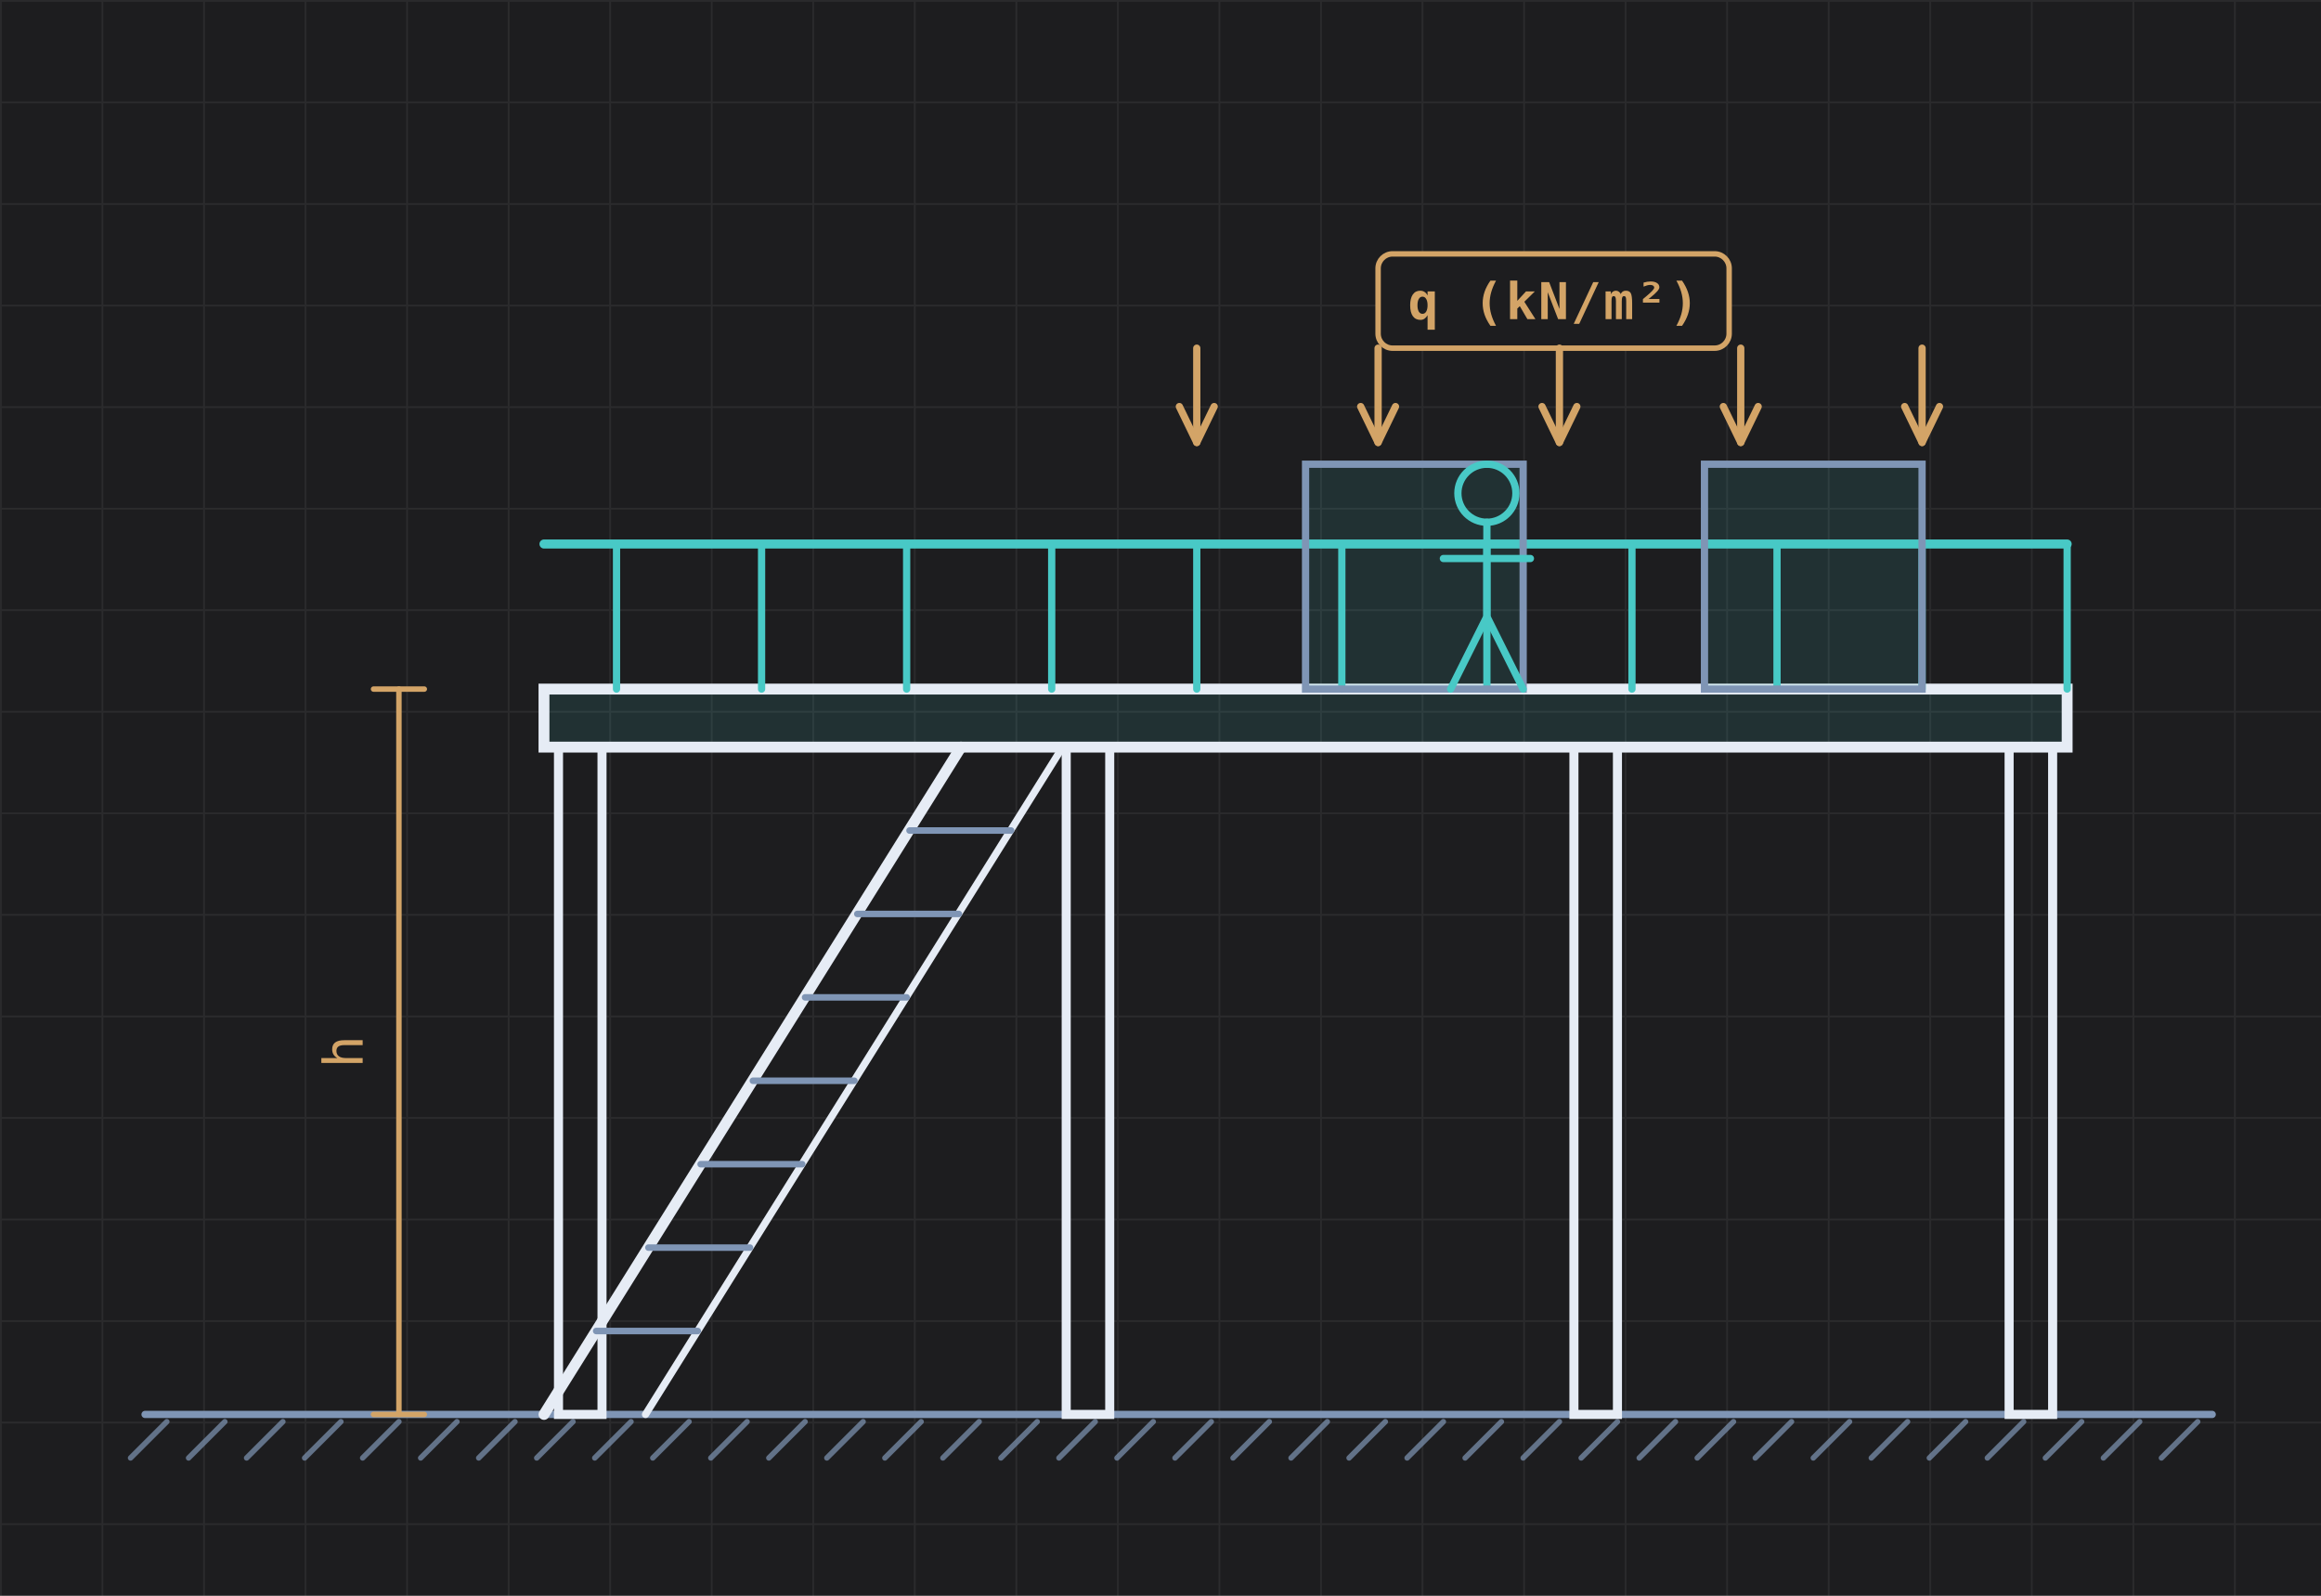
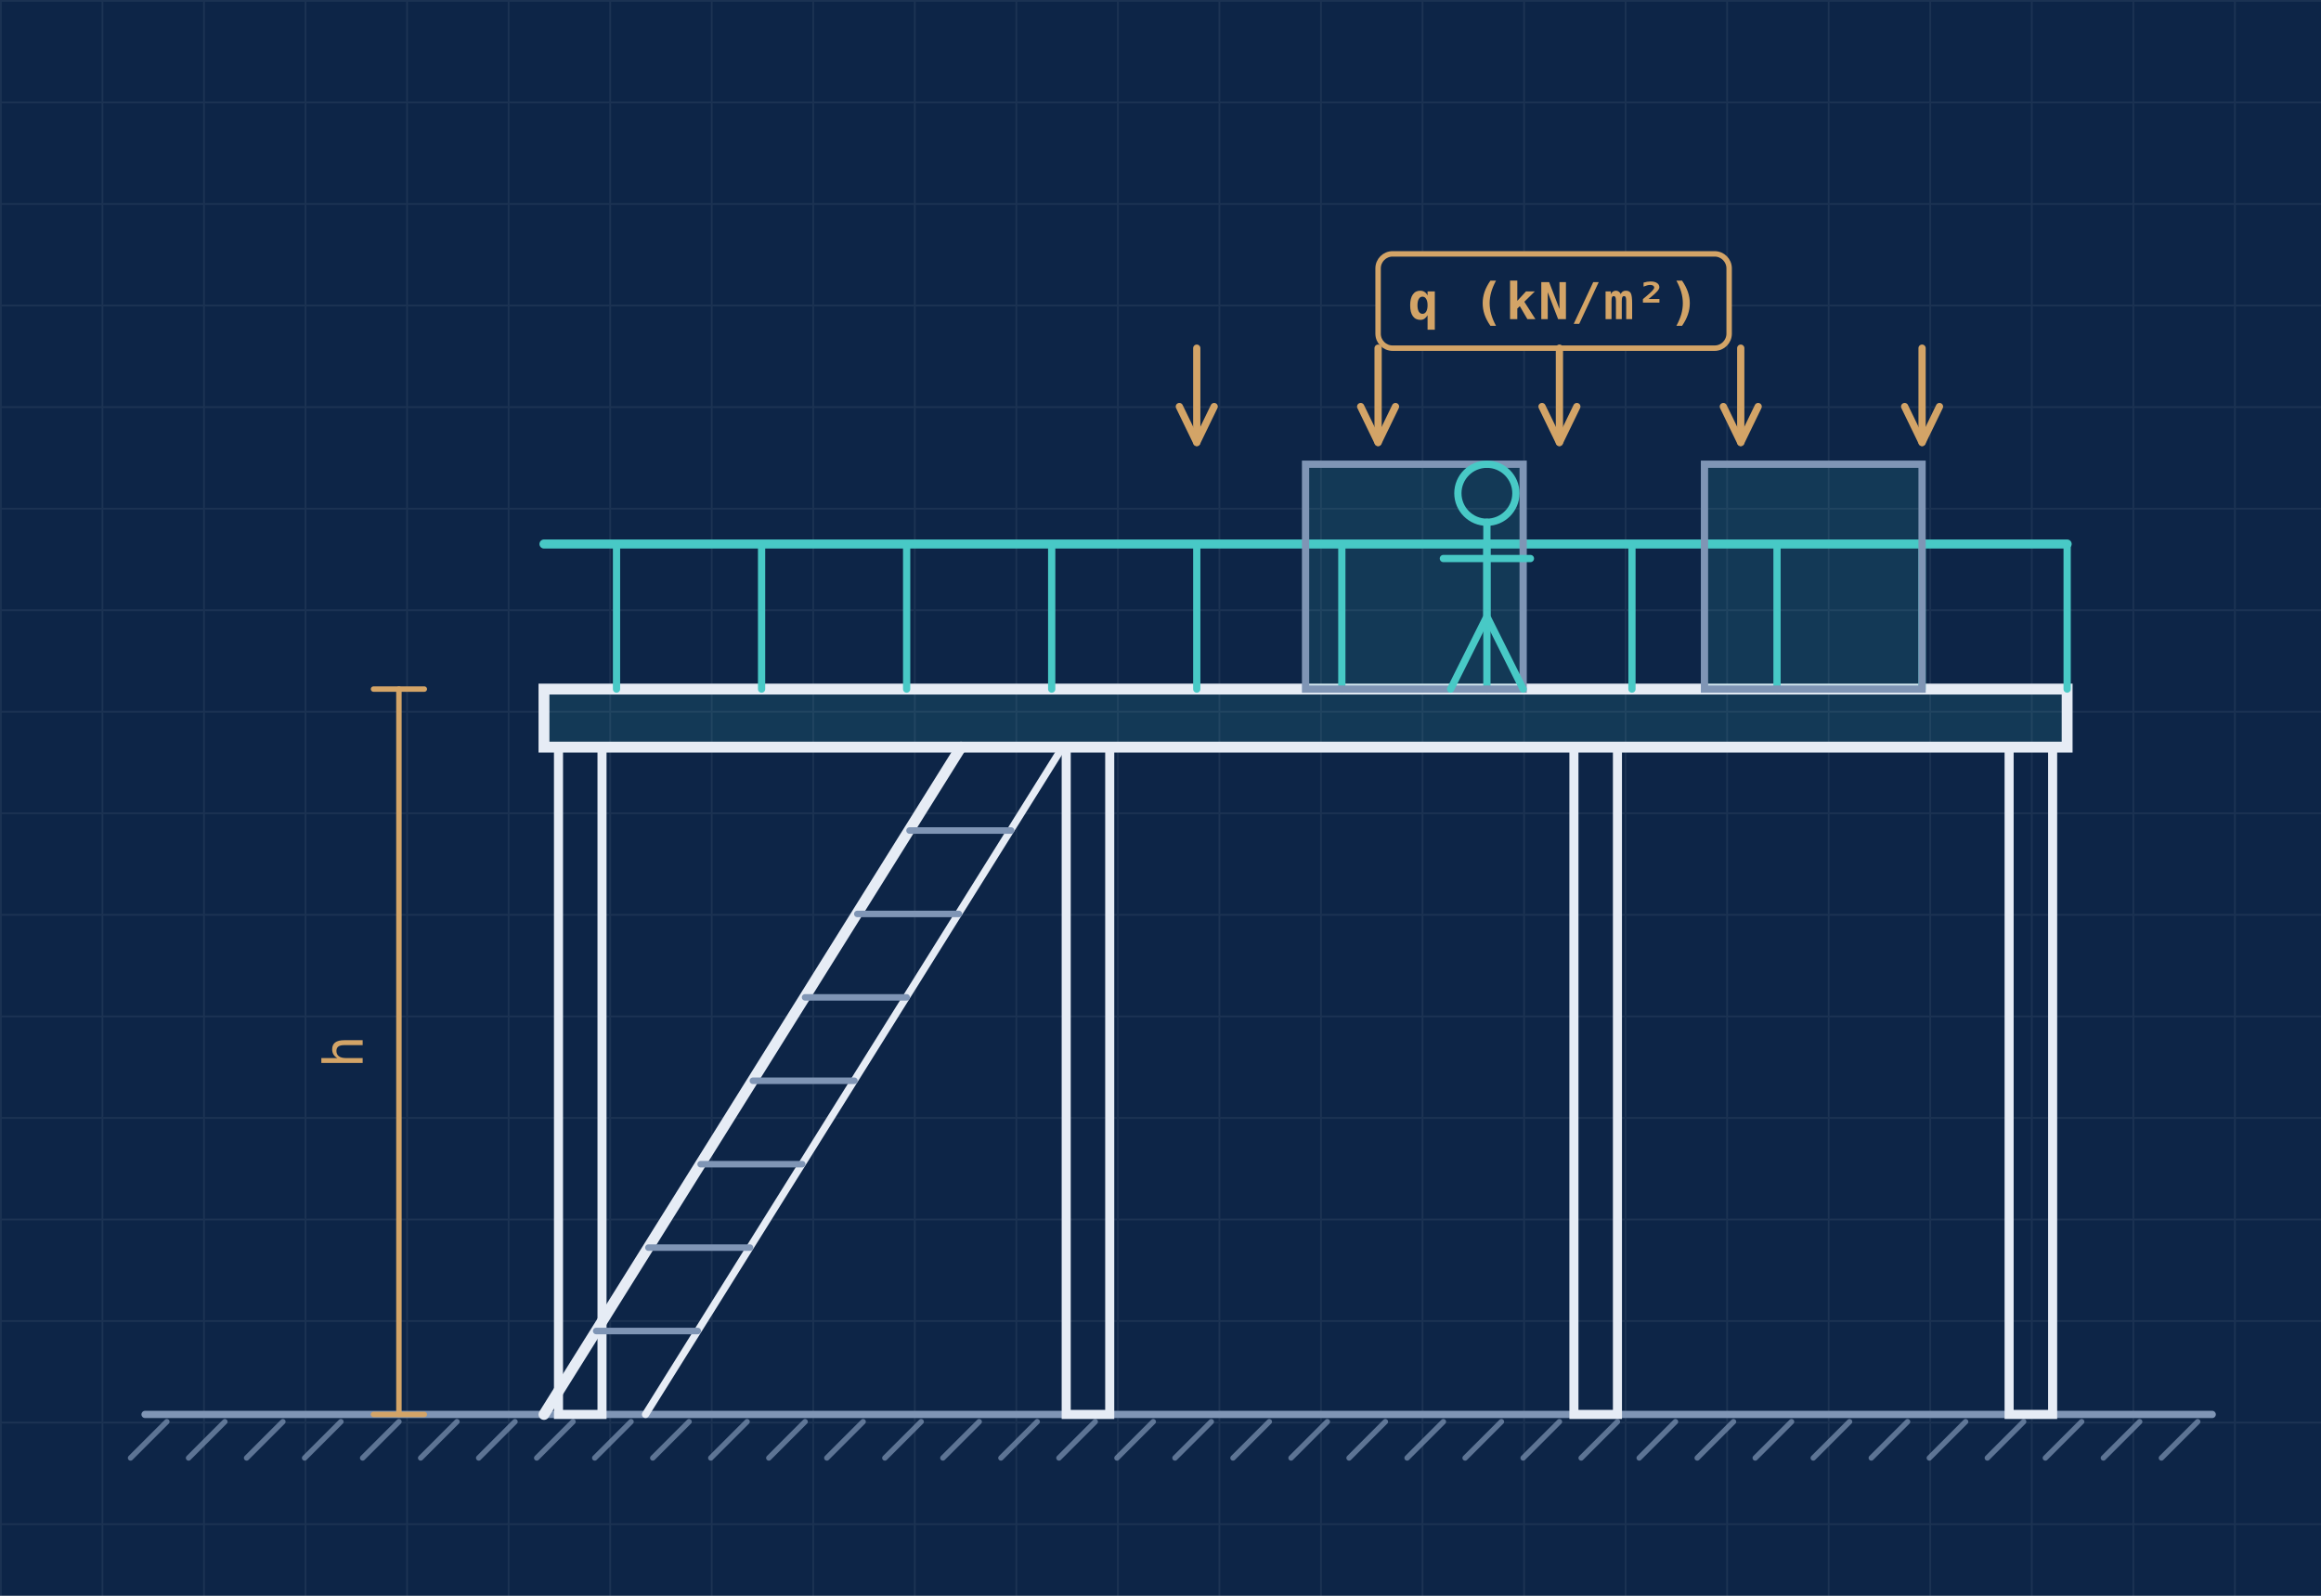
<svg xmlns="http://www.w3.org/2000/svg" viewBox="0 0 640 440" width="640" height="440" role="img" aria-label="Çelik Platform ve Asma Kat Statik Analizi: çelik platform, merdiven ve döşeme yükü çizimi">
  <defs>
    <pattern id="g" width="28" height="28" patternUnits="userSpaceOnUse">
      <path d="M28 0H0V28" fill="none" stroke="#ffffff" stroke-opacity=".06" />
    </pattern>
  </defs>
-   <rect width="640" height="440" fill="#1d1d1f" />
+   <rect width="640" height="440" fill="#0d2547" />
  <rect width="640" height="440" fill="url(#g)" />
  <g transform="translate(0,0)">
    <line x1="40" y1="390" x2="610" y2="390" stroke="#7f95b5" stroke-width="2" opacity="1" stroke-linecap="round" />
    <line x1="46" y1="392" x2="36" y2="402" stroke="#7f95b5" stroke-width="1.5" opacity="0.7" stroke-linecap="round" />
    <line x1="62" y1="392" x2="52" y2="402" stroke="#7f95b5" stroke-width="1.5" opacity="0.7" stroke-linecap="round" />
    <line x1="78" y1="392" x2="68" y2="402" stroke="#7f95b5" stroke-width="1.5" opacity="0.7" stroke-linecap="round" />
    <line x1="94" y1="392" x2="84" y2="402" stroke="#7f95b5" stroke-width="1.5" opacity="0.7" stroke-linecap="round" />
    <line x1="110" y1="392" x2="100" y2="402" stroke="#7f95b5" stroke-width="1.5" opacity="0.7" stroke-linecap="round" />
    <line x1="126" y1="392" x2="116" y2="402" stroke="#7f95b5" stroke-width="1.5" opacity="0.7" stroke-linecap="round" />
    <line x1="142" y1="392" x2="132" y2="402" stroke="#7f95b5" stroke-width="1.5" opacity="0.7" stroke-linecap="round" />
    <line x1="158" y1="392" x2="148" y2="402" stroke="#7f95b5" stroke-width="1.5" opacity="0.7" stroke-linecap="round" />
    <line x1="174" y1="392" x2="164" y2="402" stroke="#7f95b5" stroke-width="1.5" opacity="0.7" stroke-linecap="round" />
    <line x1="190" y1="392" x2="180" y2="402" stroke="#7f95b5" stroke-width="1.5" opacity="0.7" stroke-linecap="round" />
    <line x1="206" y1="392" x2="196" y2="402" stroke="#7f95b5" stroke-width="1.5" opacity="0.7" stroke-linecap="round" />
    <line x1="222" y1="392" x2="212" y2="402" stroke="#7f95b5" stroke-width="1.5" opacity="0.7" stroke-linecap="round" />
    <line x1="238" y1="392" x2="228" y2="402" stroke="#7f95b5" stroke-width="1.5" opacity="0.7" stroke-linecap="round" />
    <line x1="254" y1="392" x2="244" y2="402" stroke="#7f95b5" stroke-width="1.5" opacity="0.7" stroke-linecap="round" />
    <line x1="270" y1="392" x2="260" y2="402" stroke="#7f95b5" stroke-width="1.5" opacity="0.7" stroke-linecap="round" />
    <line x1="286" y1="392" x2="276" y2="402" stroke="#7f95b5" stroke-width="1.5" opacity="0.7" stroke-linecap="round" />
    <line x1="302" y1="392" x2="292" y2="402" stroke="#7f95b5" stroke-width="1.5" opacity="0.7" stroke-linecap="round" />
    <line x1="318" y1="392" x2="308" y2="402" stroke="#7f95b5" stroke-width="1.5" opacity="0.7" stroke-linecap="round" />
    <line x1="334" y1="392" x2="324" y2="402" stroke="#7f95b5" stroke-width="1.5" opacity="0.7" stroke-linecap="round" />
    <line x1="350" y1="392" x2="340" y2="402" stroke="#7f95b5" stroke-width="1.5" opacity="0.7" stroke-linecap="round" />
    <line x1="366" y1="392" x2="356" y2="402" stroke="#7f95b5" stroke-width="1.5" opacity="0.7" stroke-linecap="round" />
    <line x1="382" y1="392" x2="372" y2="402" stroke="#7f95b5" stroke-width="1.5" opacity="0.7" stroke-linecap="round" />
    <line x1="398" y1="392" x2="388" y2="402" stroke="#7f95b5" stroke-width="1.5" opacity="0.7" stroke-linecap="round" />
    <line x1="414" y1="392" x2="404" y2="402" stroke="#7f95b5" stroke-width="1.5" opacity="0.7" stroke-linecap="round" />
    <line x1="430" y1="392" x2="420" y2="402" stroke="#7f95b5" stroke-width="1.5" opacity="0.7" stroke-linecap="round" />
    <line x1="446" y1="392" x2="436" y2="402" stroke="#7f95b5" stroke-width="1.5" opacity="0.7" stroke-linecap="round" />
    <line x1="462" y1="392" x2="452" y2="402" stroke="#7f95b5" stroke-width="1.5" opacity="0.7" stroke-linecap="round" />
    <line x1="478" y1="392" x2="468" y2="402" stroke="#7f95b5" stroke-width="1.5" opacity="0.7" stroke-linecap="round" />
    <line x1="494" y1="392" x2="484" y2="402" stroke="#7f95b5" stroke-width="1.5" opacity="0.7" stroke-linecap="round" />
    <line x1="510" y1="392" x2="500" y2="402" stroke="#7f95b5" stroke-width="1.5" opacity="0.7" stroke-linecap="round" />
    <line x1="526" y1="392" x2="516" y2="402" stroke="#7f95b5" stroke-width="1.5" opacity="0.7" stroke-linecap="round" />
    <line x1="542" y1="392" x2="532" y2="402" stroke="#7f95b5" stroke-width="1.5" opacity="0.7" stroke-linecap="round" />
    <line x1="558" y1="392" x2="548" y2="402" stroke="#7f95b5" stroke-width="1.5" opacity="0.7" stroke-linecap="round" />
    <line x1="574" y1="392" x2="564" y2="402" stroke="#7f95b5" stroke-width="1.5" opacity="0.7" stroke-linecap="round" />
    <line x1="590" y1="392" x2="580" y2="402" stroke="#7f95b5" stroke-width="1.5" opacity="0.7" stroke-linecap="round" />
    <line x1="606" y1="392" x2="596" y2="402" stroke="#7f95b5" stroke-width="1.5" opacity="0.7" stroke-linecap="round" />
    <rect x="150" y="190" width="420" height="16" rx="0" stroke="#e6ecf5" stroke-width="3" fill="#48c9c61f" opacity="1" />
    <rect x="154" y="206" width="12" height="184" rx="0" stroke="#e6ecf5" stroke-width="2.5" fill="none" opacity="1" />
    <rect x="294" y="206" width="12" height="184" rx="0" stroke="#e6ecf5" stroke-width="2.5" fill="none" opacity="1" />
    <rect x="434" y="206" width="12" height="184" rx="0" stroke="#e6ecf5" stroke-width="2.5" fill="none" opacity="1" />
    <rect x="554" y="206" width="12" height="184" rx="0" stroke="#e6ecf5" stroke-width="2.5" fill="none" opacity="1" />
    <line x1="150" y1="150" x2="570" y2="150" stroke="#48c9c6" stroke-width="2.5" opacity="1" stroke-linecap="round" />
    <line x1="170" y1="150" x2="170" y2="190" stroke="#48c9c6" stroke-width="2" opacity="1" stroke-linecap="round" />
    <line x1="210" y1="150" x2="210" y2="190" stroke="#48c9c6" stroke-width="2" opacity="1" stroke-linecap="round" />
    <line x1="250" y1="150" x2="250" y2="190" stroke="#48c9c6" stroke-width="2" opacity="1" stroke-linecap="round" />
    <line x1="290" y1="150" x2="290" y2="190" stroke="#48c9c6" stroke-width="2" opacity="1" stroke-linecap="round" />
    <line x1="330" y1="150" x2="330" y2="190" stroke="#48c9c6" stroke-width="2" opacity="1" stroke-linecap="round" />
    <line x1="370" y1="150" x2="370" y2="190" stroke="#48c9c6" stroke-width="2" opacity="1" stroke-linecap="round" />
    <line x1="410" y1="150" x2="410" y2="190" stroke="#48c9c6" stroke-width="2" opacity="1" stroke-linecap="round" />
    <line x1="450" y1="150" x2="450" y2="190" stroke="#48c9c6" stroke-width="2" opacity="1" stroke-linecap="round" />
    <line x1="490" y1="150" x2="490" y2="190" stroke="#48c9c6" stroke-width="2" opacity="1" stroke-linecap="round" />
    <line x1="530" y1="150" x2="530" y2="190" stroke="#48c9c6" stroke-width="2" opacity="1" stroke-linecap="round" />
    <line x1="570" y1="150" x2="570" y2="190" stroke="#48c9c6" stroke-width="2" opacity="1" stroke-linecap="round" />
    <path d="M150 390 L265 206" stroke="#e6ecf5" stroke-width="3" fill="none" opacity="1" stroke-linecap="round" stroke-linejoin="round" />
    <path d="M178 390 L293 206" stroke="#e6ecf5" stroke-width="2" fill="none" opacity="1" stroke-linecap="round" stroke-linejoin="round" />
    <line x1="164.4" y1="367" x2="192.4" y2="367" stroke="#7f95b5" stroke-width="1.8" opacity="1" stroke-linecap="round" />
    <line x1="178.8" y1="344" x2="206.8" y2="344" stroke="#7f95b5" stroke-width="1.8" opacity="1" stroke-linecap="round" />
    <line x1="193.2" y1="321" x2="221.2" y2="321" stroke="#7f95b5" stroke-width="1.8" opacity="1" stroke-linecap="round" />
    <line x1="207.6" y1="298" x2="235.6" y2="298" stroke="#7f95b5" stroke-width="1.8" opacity="1" stroke-linecap="round" />
    <line x1="222.0" y1="275" x2="250.0" y2="275" stroke="#7f95b5" stroke-width="1.8" opacity="1" stroke-linecap="round" />
    <line x1="236.4" y1="252" x2="264.4" y2="252" stroke="#7f95b5" stroke-width="1.8" opacity="1" stroke-linecap="round" />
    <line x1="250.8" y1="229" x2="278.8" y2="229" stroke="#7f95b5" stroke-width="1.8" opacity="1" stroke-linecap="round" />
    <rect x="360" y="128" width="60" height="62" rx="0" stroke="#7f95b5" stroke-width="2" fill="#48c9c61f" opacity="1" />
    <rect x="470" y="128" width="60" height="62" rx="0" stroke="#7f95b5" stroke-width="2" fill="#48c9c61f" opacity="1" />
    <circle cx="410" cy="136" r="8" stroke="#48c9c6" stroke-width="2" fill="none" opacity="1" />
    <path d="M410 144 v26 m0 0 l-10 20 m10 -20 l10 20 M398 154 h24" stroke="#48c9c6" stroke-width="2" fill="none" opacity="1" stroke-linecap="round" stroke-linejoin="round" />
    <line x1="110" y1="190" x2="110" y2="390" stroke="#d3a467" stroke-width="1.5" opacity="1" stroke-linecap="round" />
    <line x1="103" y1="190" x2="117" y2="190" stroke="#d3a467" stroke-width="1.5" opacity="1" stroke-linecap="round" />
    <line x1="103" y1="390" x2="117" y2="390" stroke="#d3a467" stroke-width="1.5" opacity="1" stroke-linecap="round" />
    <text x="100" y="290.0" font-size="15" fill="#d3a467" text-anchor="middle" font-family="'DejaVu Sans Mono',monospace" transform="rotate(-90 100 290.0)">h</text>
-     <rect x="380" y="70" width="96.8" height="26" rx="4" stroke="#d3a467" stroke-width="1.5" fill="#1d1d1f" opacity="1" />
+     <rect x="380" y="70" width="96.8" height="26" rx="4" stroke="#d3a467" stroke-width="1.5" fill="#0d2547" opacity="1" />
    <text x="428.4" y="88" font-size="14" fill="#d3a467" text-anchor="middle" font-weight="600" font-family="'DejaVu Sans Mono',Menlo,monospace" letter-spacing=".04em">q (kN/m²)</text>
    <line x1="330" y1="96" x2="330" y2="122" stroke="#d3a467" stroke-width="2" opacity="1" stroke-linecap="round" />
    <path d="M325.2 112.1 L330 122 L334.8 112.1" stroke="#d3a467" stroke-width="2" fill="none" opacity="1" stroke-linecap="round" stroke-linejoin="round" />
    <line x1="380" y1="96" x2="380" y2="122" stroke="#d3a467" stroke-width="2" opacity="1" stroke-linecap="round" />
    <path d="M375.2 112.1 L380 122 L384.8 112.1" stroke="#d3a467" stroke-width="2" fill="none" opacity="1" stroke-linecap="round" stroke-linejoin="round" />
    <line x1="430" y1="96" x2="430" y2="122" stroke="#d3a467" stroke-width="2" opacity="1" stroke-linecap="round" />
    <path d="M425.2 112.1 L430 122 L434.8 112.1" stroke="#d3a467" stroke-width="2" fill="none" opacity="1" stroke-linecap="round" stroke-linejoin="round" />
    <line x1="480" y1="96" x2="480" y2="122" stroke="#d3a467" stroke-width="2" opacity="1" stroke-linecap="round" />
    <path d="M475.2 112.1 L480 122 L484.8 112.1" stroke="#d3a467" stroke-width="2" fill="none" opacity="1" stroke-linecap="round" stroke-linejoin="round" />
    <line x1="530" y1="96" x2="530" y2="122" stroke="#d3a467" stroke-width="2" opacity="1" stroke-linecap="round" />
    <path d="M525.2 112.1 L530 122 L534.8 112.1" stroke="#d3a467" stroke-width="2" fill="none" opacity="1" stroke-linecap="round" stroke-linejoin="round" />
  </g>
</svg>
